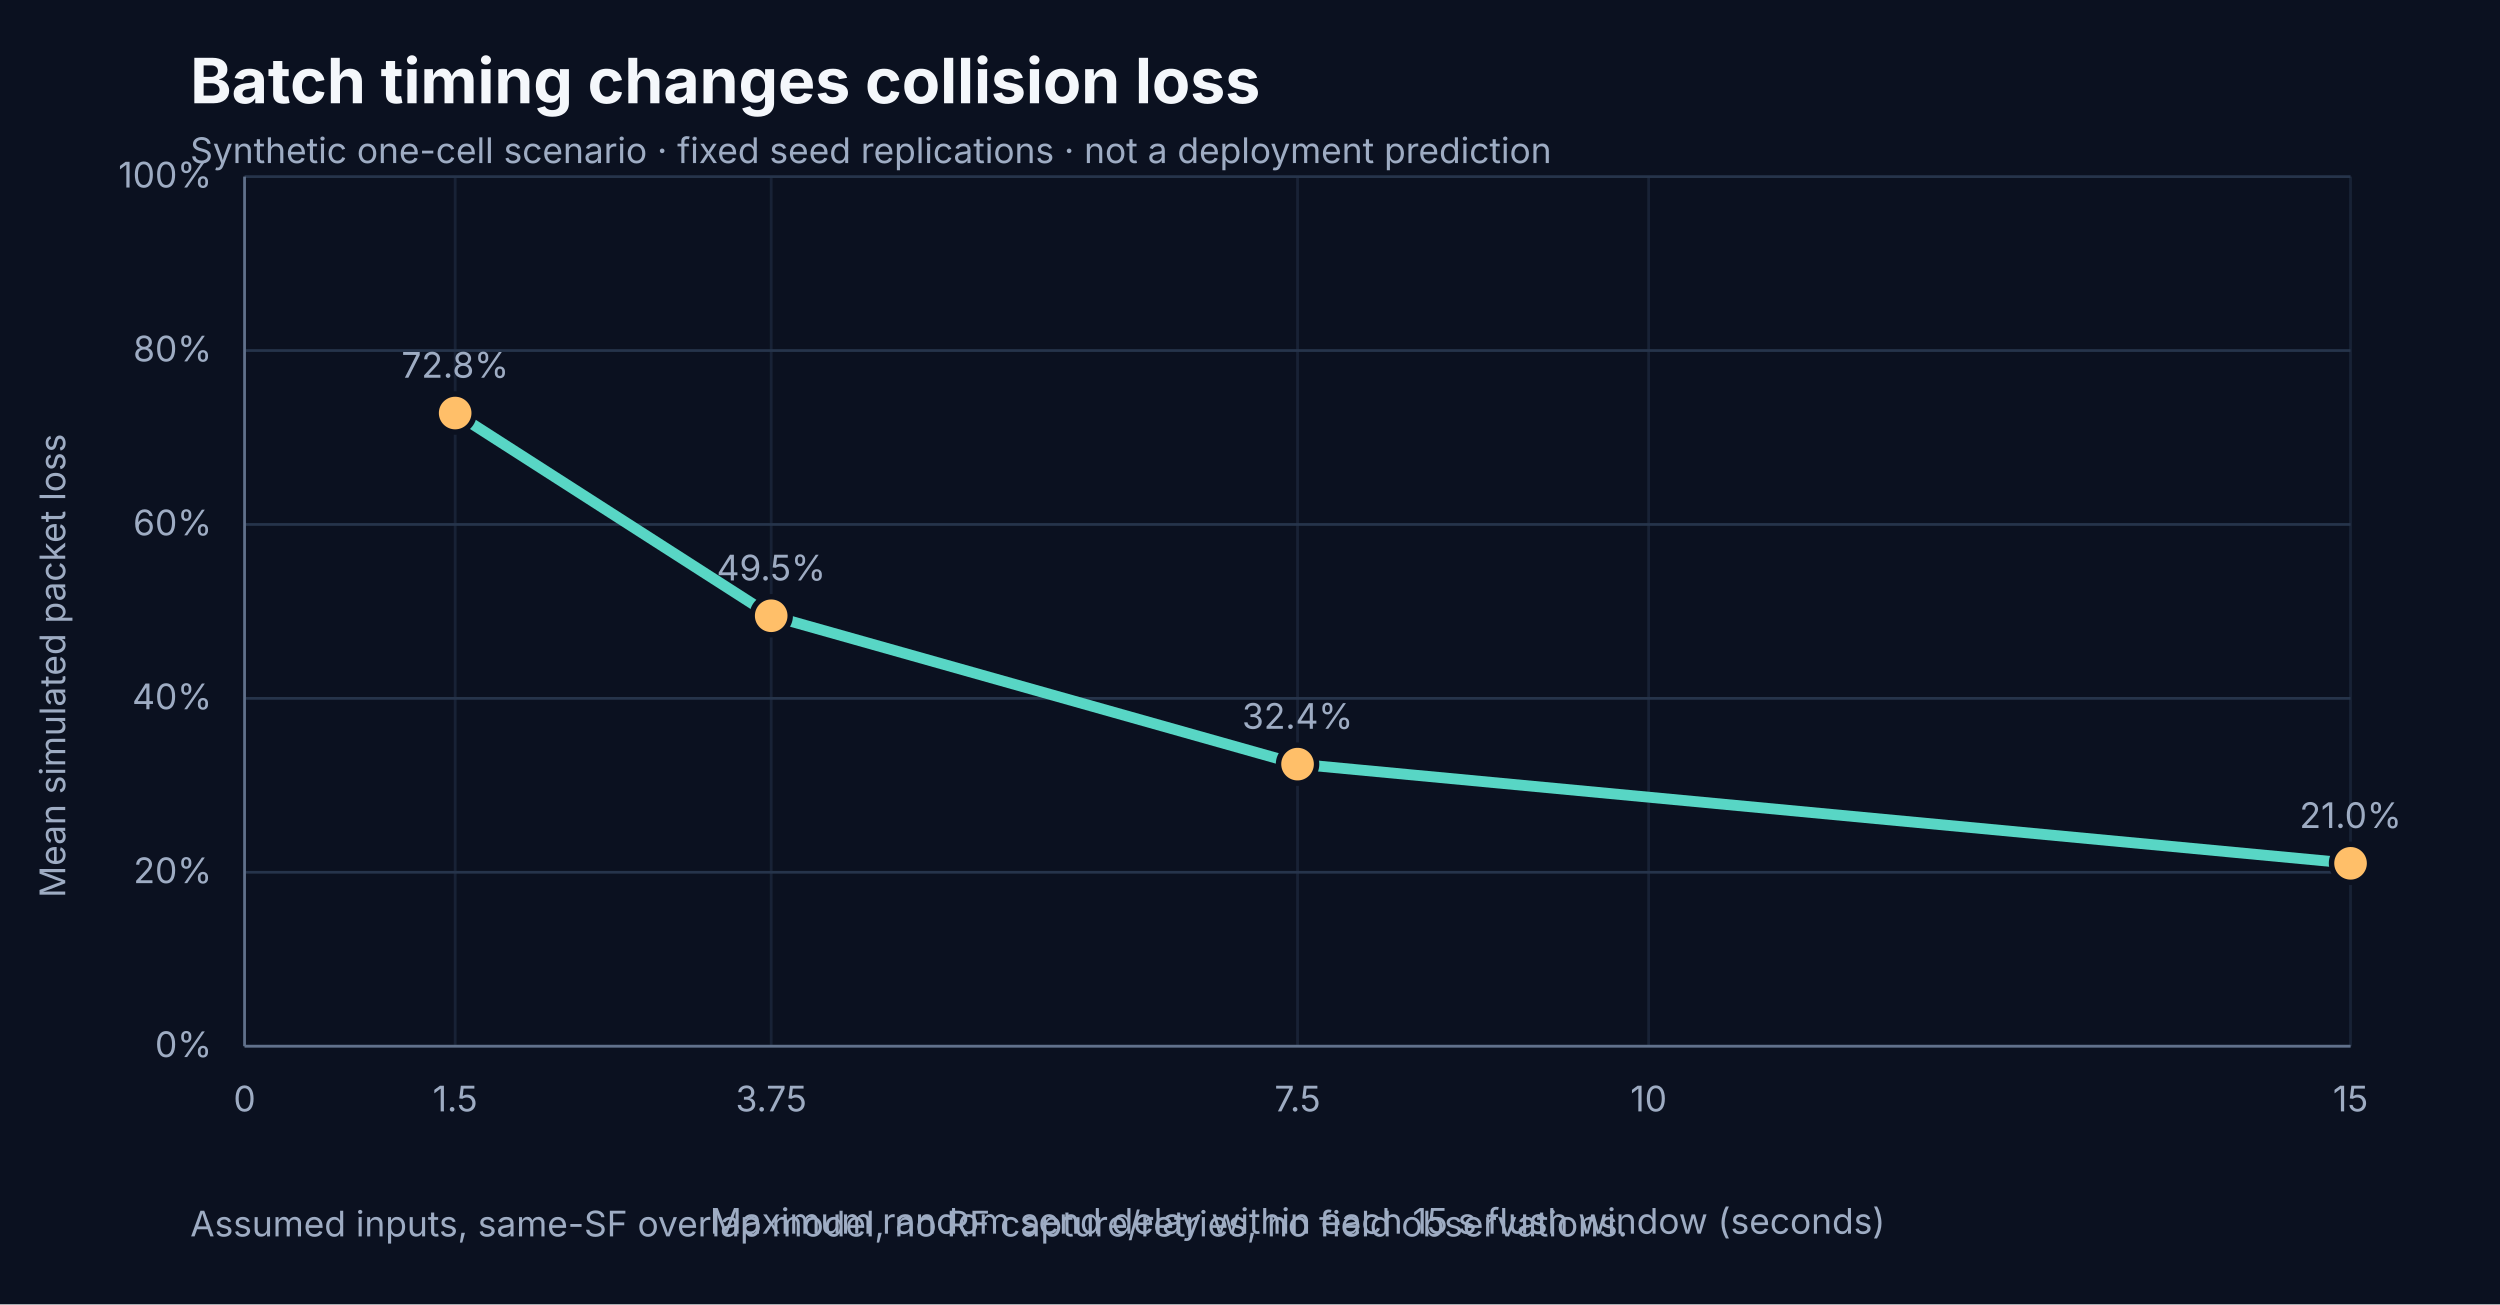
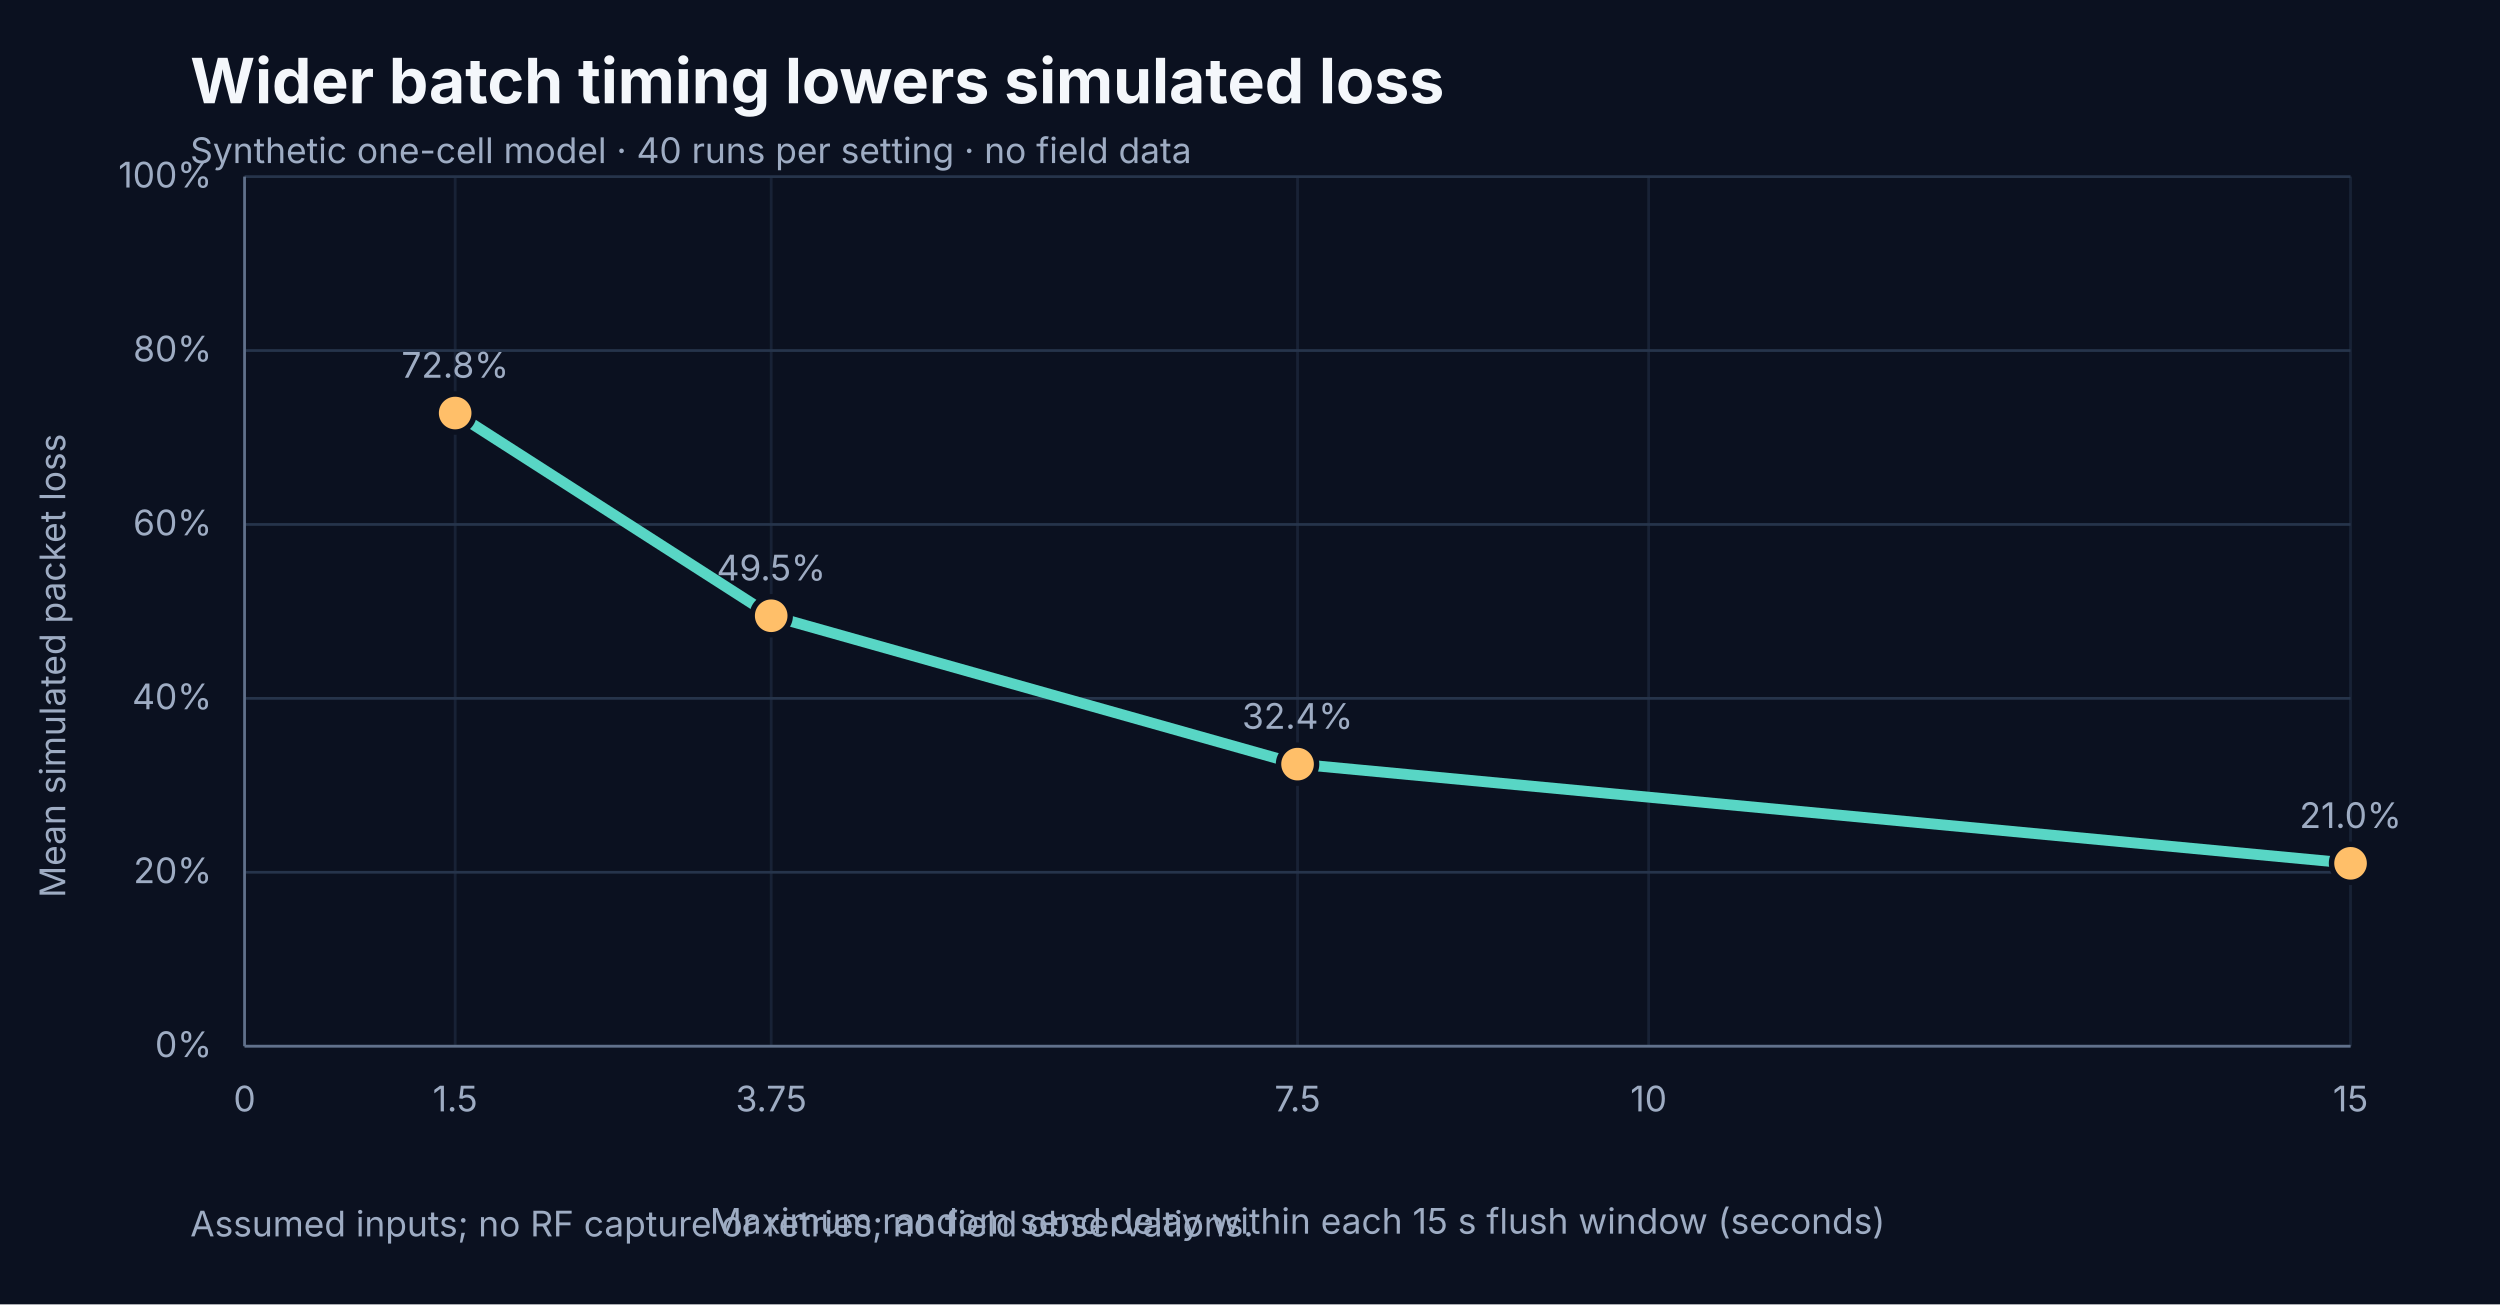
<svg xmlns="http://www.w3.org/2000/svg" viewBox="0 0 920 480" role="img" aria-labelledby="title desc">
  <rect width="100%" height="100%" fill="#0b1120" />
  <style>text{font-family:Inter,Segoe UI,Arial,sans-serif}.title{fill:#f4f7fb;font-size:23px;font-weight:700}.sub{fill:#9eacc3;font-size:13px}.grid{stroke:#26344b}.line{fill:none;stroke:#58d6c5;stroke-width:4}.point{fill:#ffbf69;stroke:#0b1120;stroke-width:2}</style>
-   <text x="70" y="38" class="title">Batch timing changes collision loss</text>
-   <text x="70" y="60" class="sub">Synthetic one-cell scenario · fixed seed replications · not a deployment prediction</text>
+   <text x="70" y="38" class="title">Wider batch timing lowers simulated loss</text>
+   <text x="70" y="60" class="sub">Synthetic one-cell model · 40 runs per setting · no field data</text>
  <line x1="90" y1="385.0" x2="865" y2="385.0" class="grid" />
  <text x="78" y="389.0" text-anchor="end" class="sub">0%</text>
  <line x1="90" y1="321.0" x2="865" y2="321.0" class="grid" />
  <text x="78" y="325.0" text-anchor="end" class="sub">20%</text>
  <line x1="90" y1="257.0" x2="865" y2="257.0" class="grid" />
  <text x="78" y="261.0" text-anchor="end" class="sub">40%</text>
  <line x1="90" y1="193.0" x2="865" y2="193.0" class="grid" />
  <text x="78" y="197.0" text-anchor="end" class="sub">60%</text>
  <line x1="90" y1="129.0" x2="865" y2="129.0" class="grid" />
  <text x="78" y="133.0" text-anchor="end" class="sub">80%</text>
  <line x1="90" y1="65.0" x2="865" y2="65.0" class="grid" />
  <text x="78" y="69.0" text-anchor="end" class="sub">100%</text>
  <line x1="90.0" y1="65" x2="90.0" y2="385" class="grid" opacity=".5" />
  <text x="90.0" y="409" text-anchor="middle" class="sub">0</text>
  <line x1="167.5" y1="65" x2="167.5" y2="385" class="grid" opacity=".5" />
  <text x="167.5" y="409" text-anchor="middle" class="sub">1.5</text>
  <line x1="283.8" y1="65" x2="283.8" y2="385" class="grid" opacity=".5" />
  <text x="283.8" y="409" text-anchor="middle" class="sub">3.75</text>
  <line x1="477.5" y1="65" x2="477.5" y2="385" class="grid" opacity=".5" />
  <text x="477.5" y="409" text-anchor="middle" class="sub">7.5</text>
  <line x1="606.7" y1="65" x2="606.7" y2="385" class="grid" opacity=".5" />
  <text x="606.7" y="409" text-anchor="middle" class="sub">10</text>
  <line x1="865.0" y1="65" x2="865.0" y2="385" class="grid" opacity=".5" />
  <text x="865.0" y="409" text-anchor="middle" class="sub">15</text>
  <polyline points="167.5,152.0 283.8,226.6 477.5,281.2 865.0,317.7" class="line" />
  <circle cx="167.5" cy="152.0" r="7" class="point" />
  <text x="167.5" y="139.0" text-anchor="middle" class="sub">72.8%</text>
  <circle cx="283.8" cy="226.6" r="7" class="point" />
  <text x="283.8" y="213.6" text-anchor="middle" class="sub">49.5%</text>
  <circle cx="477.5" cy="281.2" r="7" class="point" />
  <text x="477.5" y="268.2" text-anchor="middle" class="sub">32.4%</text>
  <circle cx="865.0" cy="317.7" r="7" class="point" />
  <text x="865.0" y="304.7" text-anchor="middle" class="sub">21.0%</text>
  <line x1="90" y1="65" x2="90" y2="385" stroke="#61718b" />
  <line x1="90" y1="385" x2="865" y2="385" stroke="#61718b" />
  <text x="477.5" y="454" text-anchor="middle" class="sub">Maximum random send delay within each 15 s flush window (seconds)</text>
  <text x="24" y="245" transform="rotate(-90 24 245)" text-anchor="middle" class="sub">Mean simulated packet loss</text>
-   <text x="70" y="455" class="sub">Assumed inputs, same-SF overlap model, no RF capture/retries, no field observations.</text>
+   <text x="70" y="455" class="sub">Assumed inputs; no RF capture or retries; no field observations.</text>
</svg>
